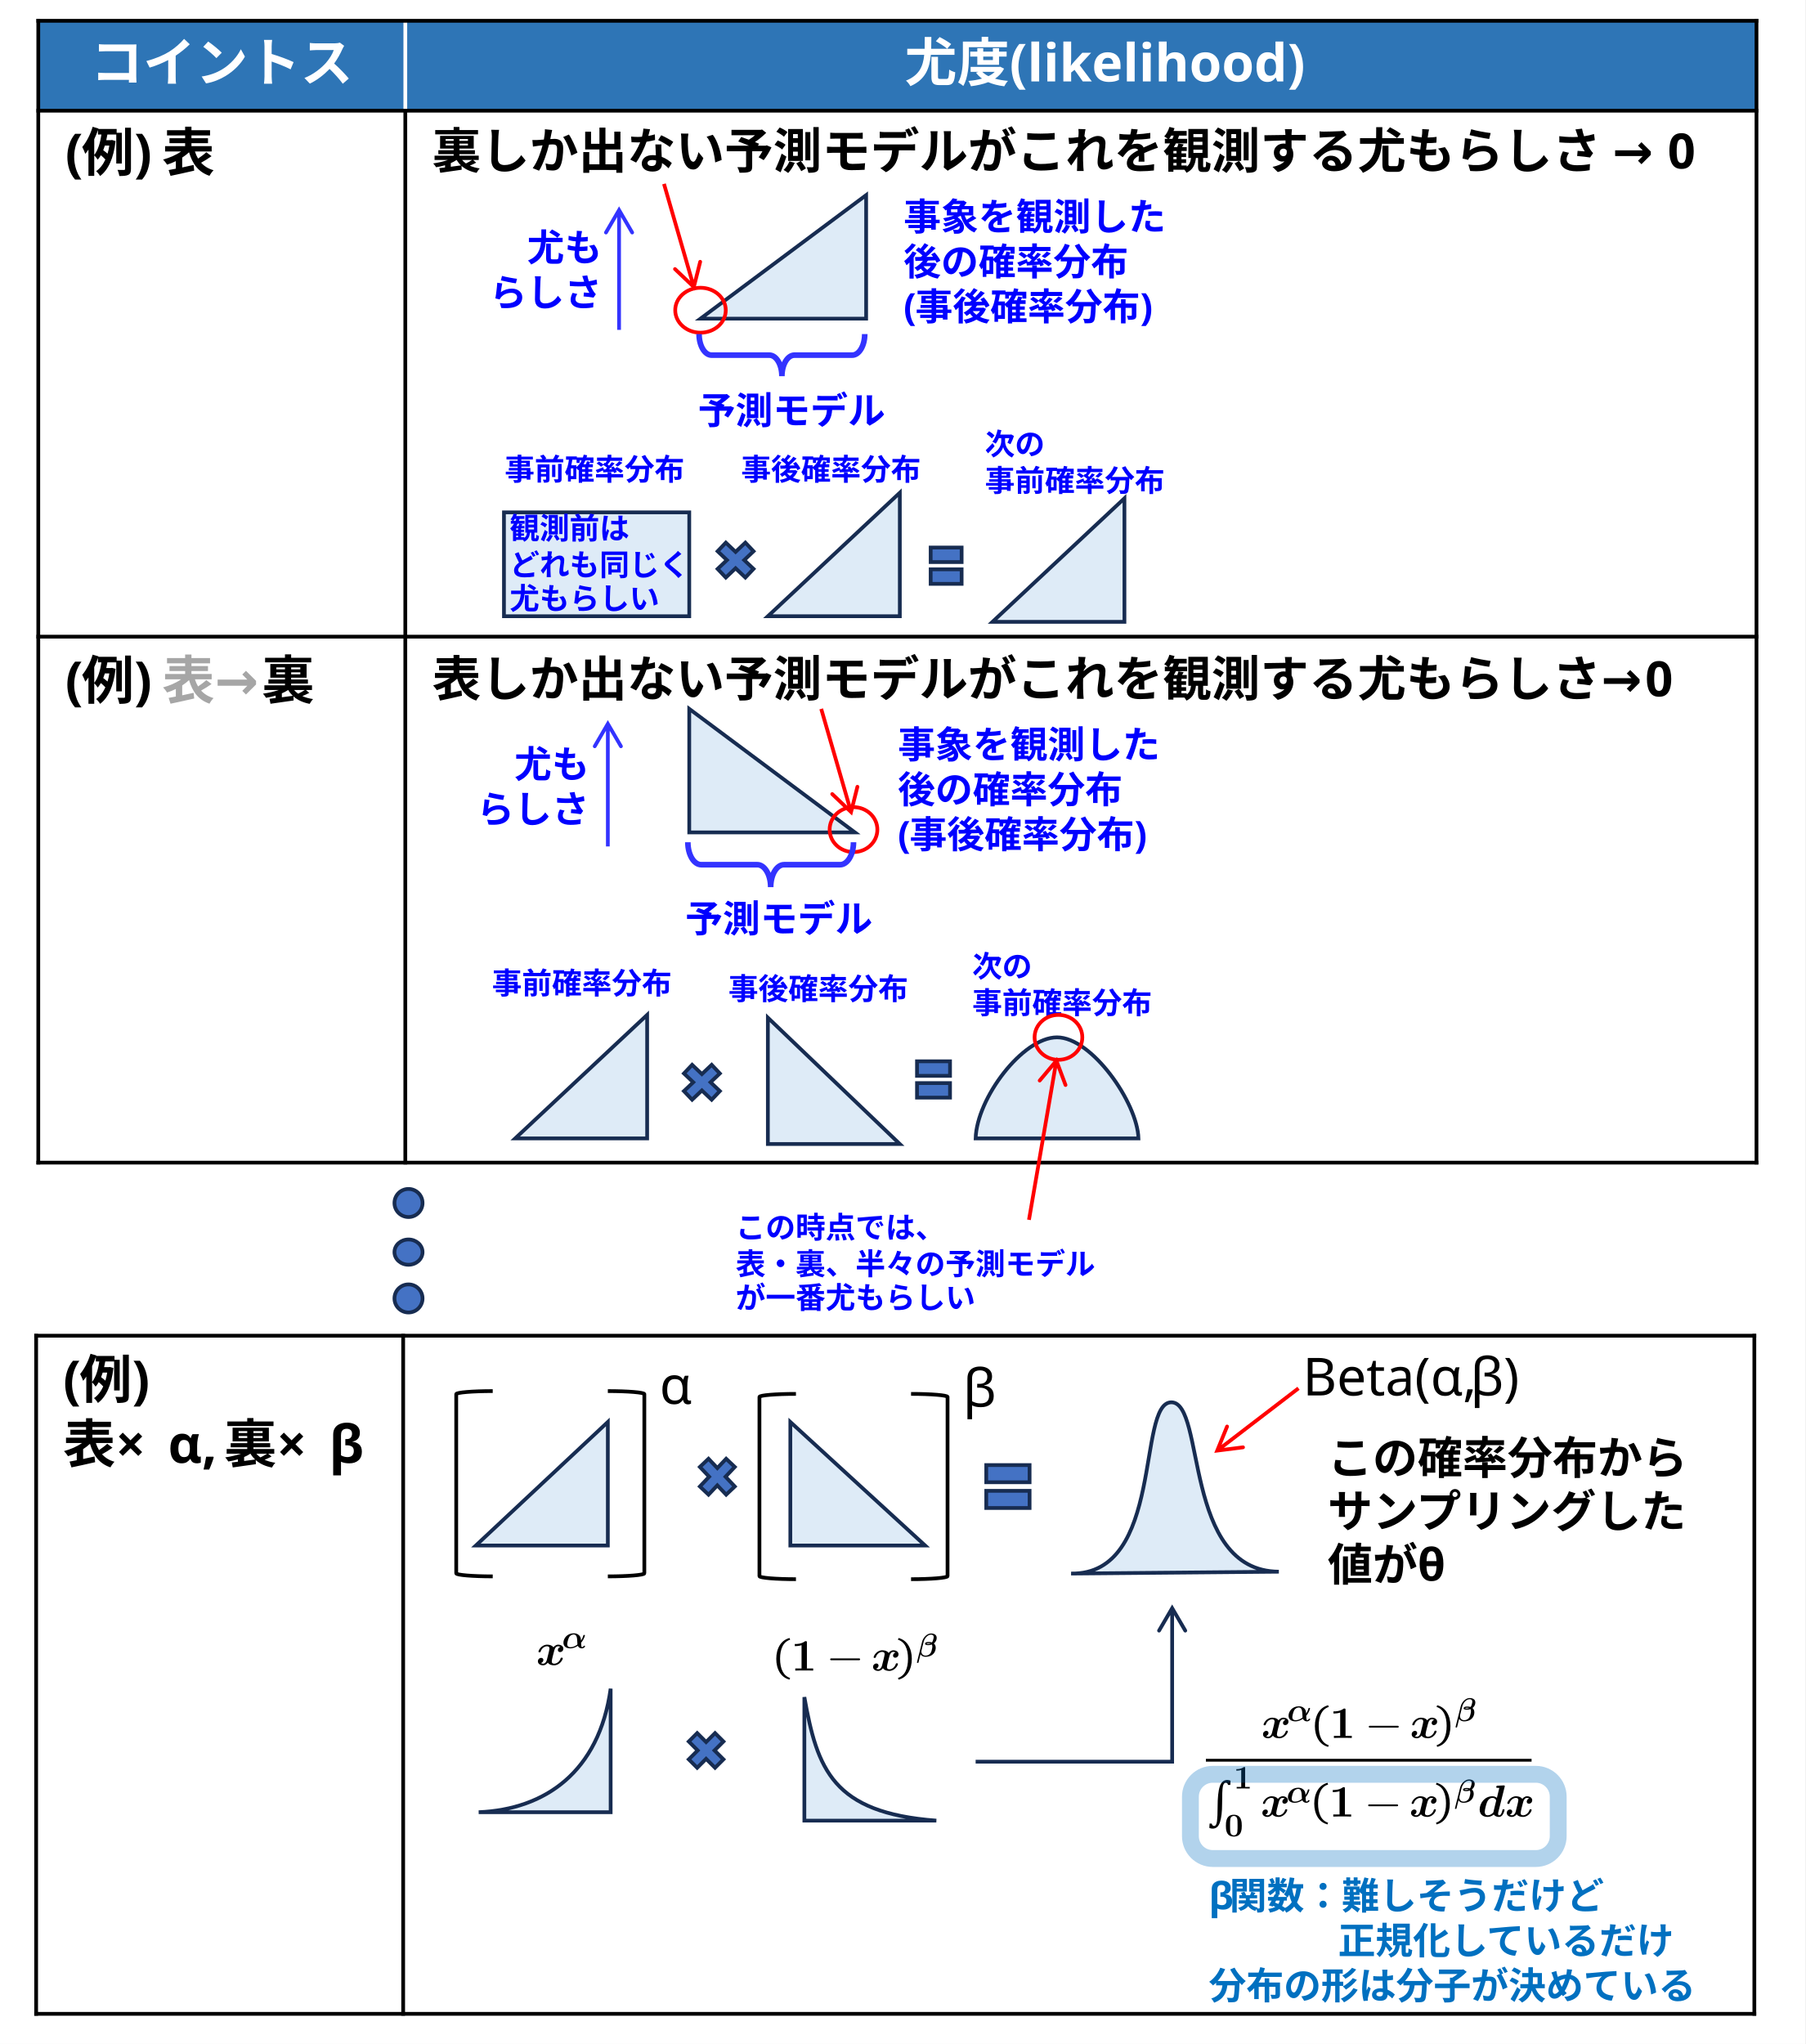
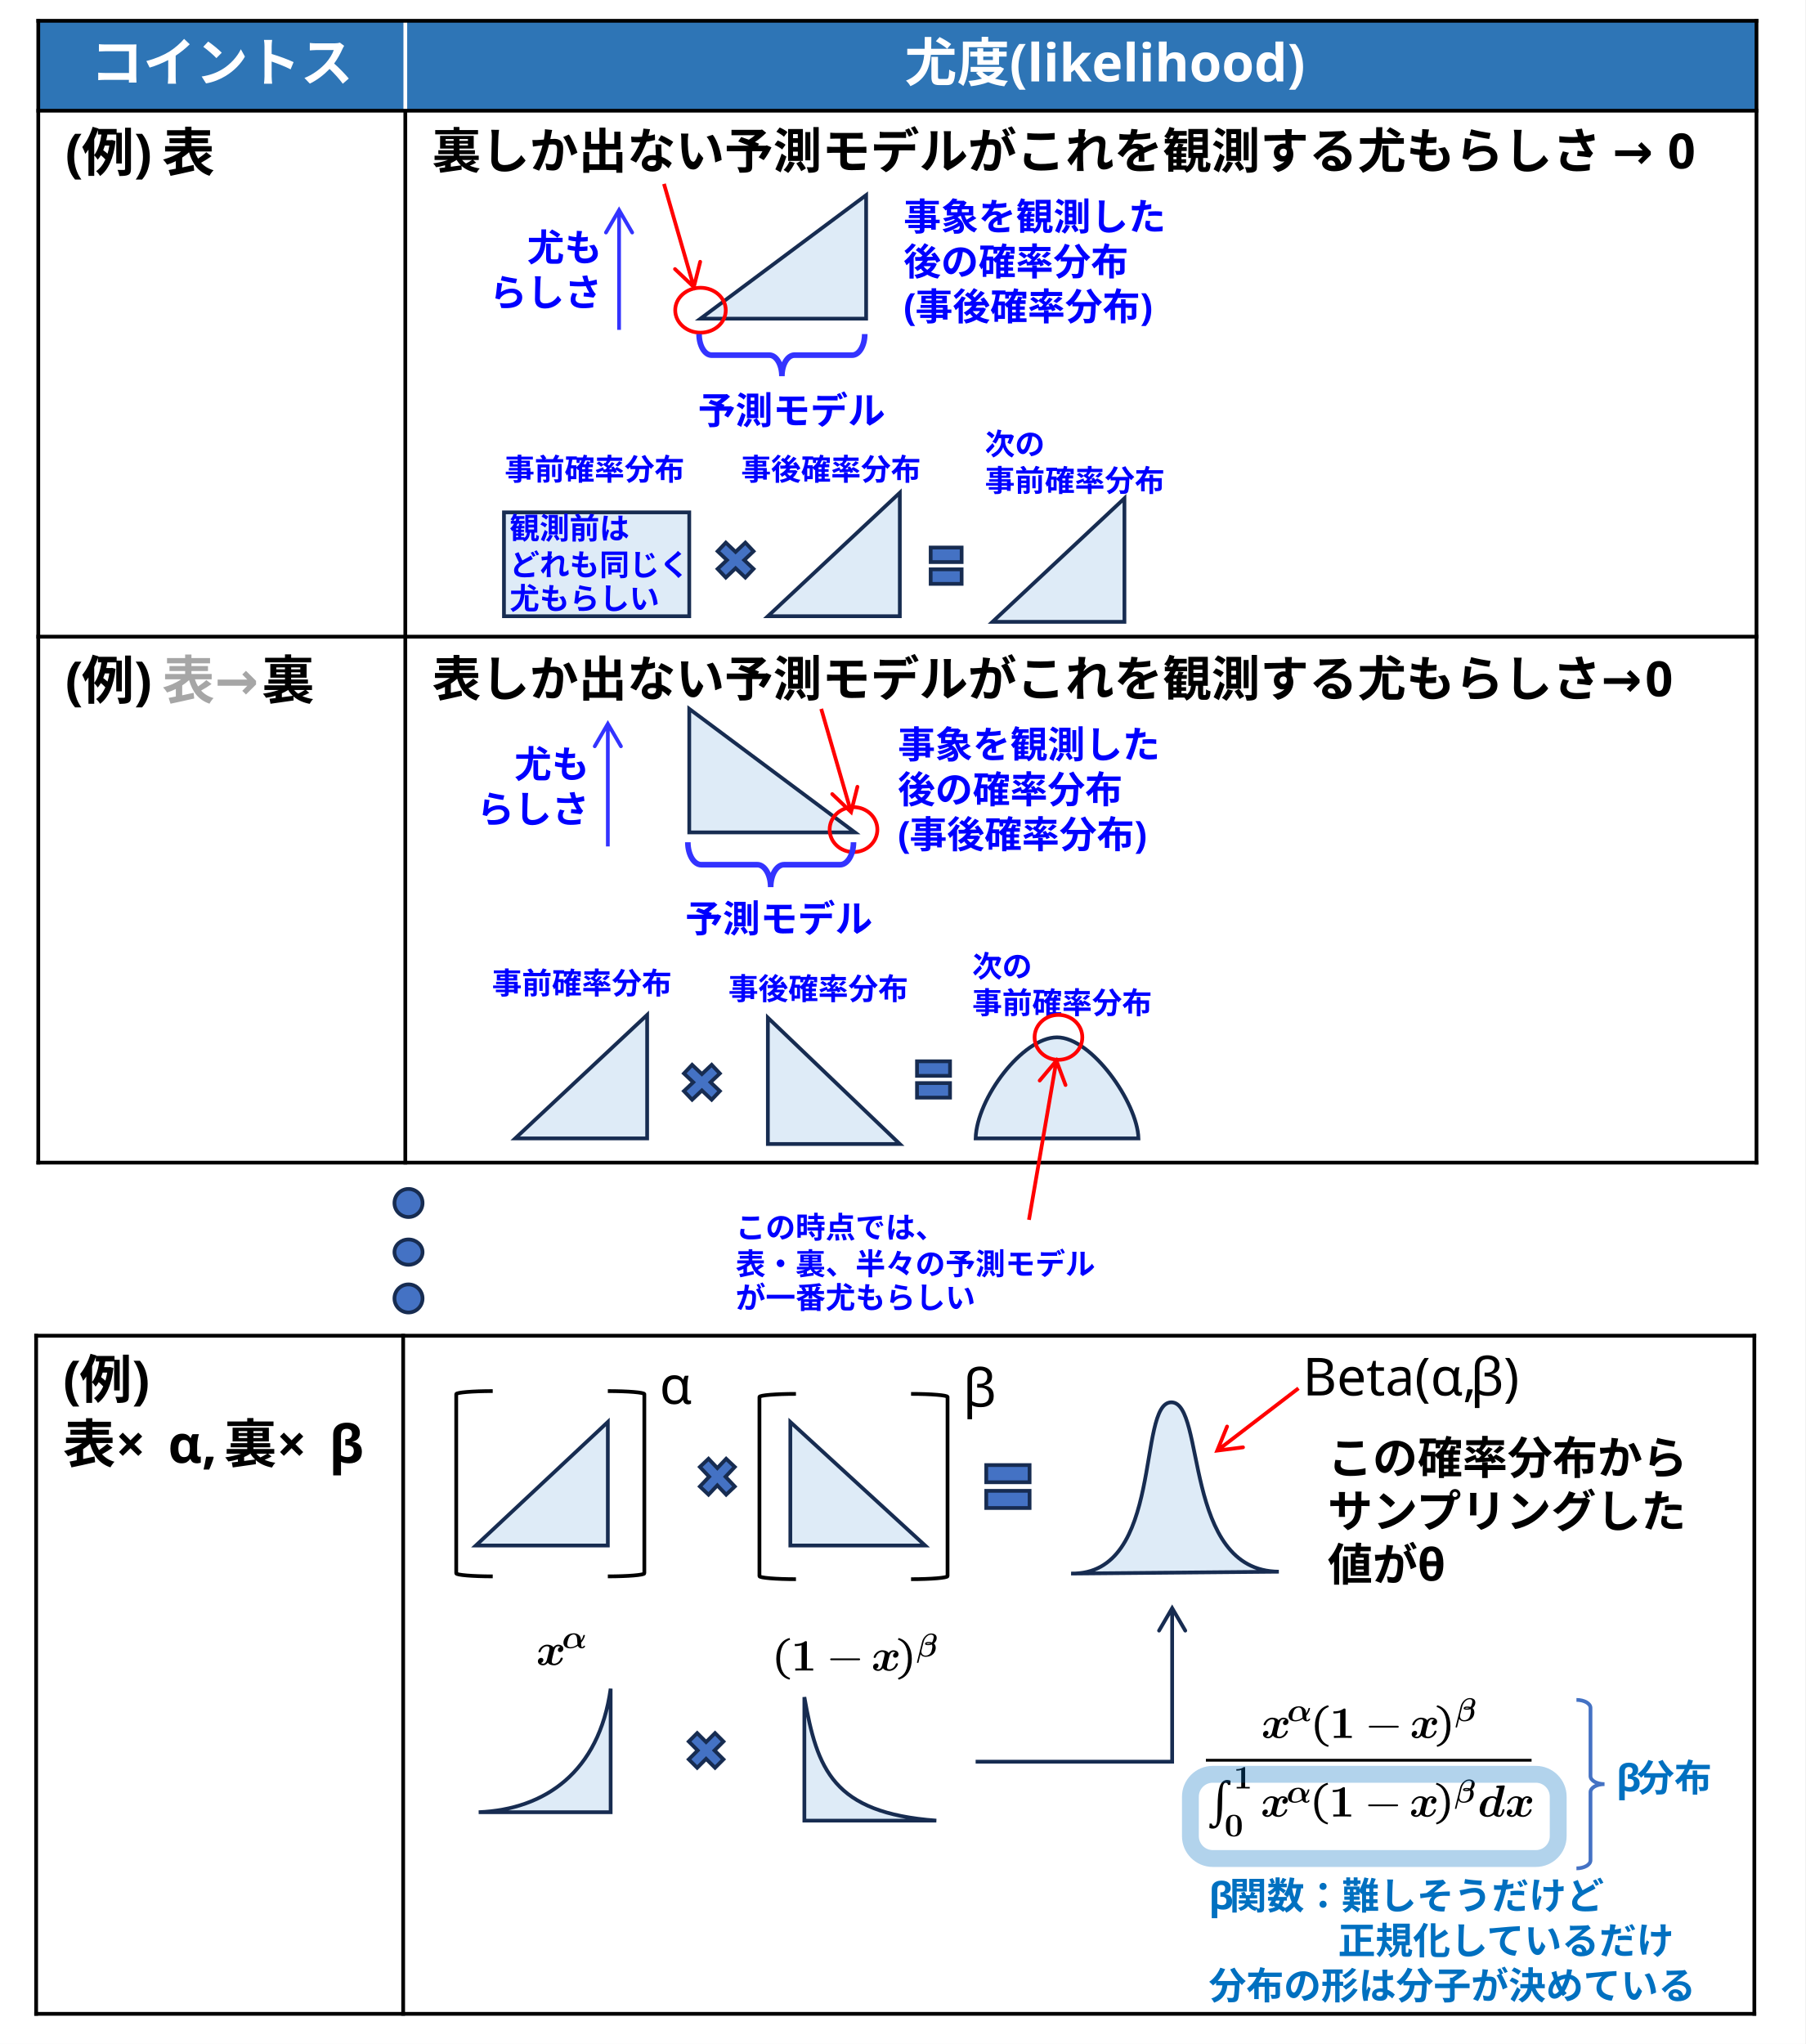
<svg xmlns="http://www.w3.org/2000/svg" width="643" height="728" overflow="hidden">
  <defs>
    <clipPath id="clip0">
      <rect x="0" y="0" width="643" height="728" />
    </clipPath>
  </defs>
  <g clip-path="url(#clip0)">
    <rect x="0" y="0" width="643" height="727.934" fill="#FFFFFF" />
    <path d="M13.636 7.404 144.363 7.404 144.363 39.426 13.636 39.426Z" fill="#2E75B6" fill-rule="evenodd" />
    <path d="M144.363 7.404 625.626 7.404 625.626 39.426 144.363 39.426Z" fill="#2E75B6" fill-rule="evenodd" />
    <path d="M144.363 6.737 144.363 39.426" stroke="#FFFFFF" stroke-width="1.334" stroke-linejoin="round" stroke-miterlimit="10" fill="none" fill-rule="evenodd" />
    <path d="M144.363 39.426 144.363 414.751" stroke="#000000" stroke-width="1.334" stroke-linejoin="round" stroke-miterlimit="10" fill="none" fill-rule="evenodd" />
    <path d="M12.968 39.426 626.293 39.426" stroke="#000000" stroke-width="1.334" stroke-linejoin="round" stroke-miterlimit="10" fill="none" fill-rule="evenodd" />
    <path d="M12.968 226.755 626.293 226.755" stroke="#000000" stroke-width="1.334" stroke-linejoin="round" stroke-miterlimit="10" fill="none" fill-rule="evenodd" />
    <path d="M13.636 6.737 13.636 414.751" stroke="#000000" stroke-width="1.334" stroke-linejoin="round" stroke-miterlimit="10" fill="none" fill-rule="evenodd" />
    <path d="M625.626 6.737 625.626 414.751" stroke="#000000" stroke-width="1.334" stroke-linejoin="round" stroke-miterlimit="10" fill="none" fill-rule="evenodd" />
    <path d="M12.968 7.404 626.293 7.404" stroke="#000000" stroke-width="1.334" stroke-linejoin="round" stroke-miterlimit="10" fill="none" fill-rule="evenodd" />
    <path d="M12.968 414.084 626.293 414.084" stroke="#000000" stroke-width="1.334" stroke-linejoin="round" stroke-miterlimit="10" fill="none" fill-rule="evenodd" />
    <text fill="#FFFFFF" font-family="Yu Gothic,Yu Gothic_MSFontService,sans-serif" font-weight="700" font-size="18.68" transform="matrix(1 0 0 0.999909 322.202 29)">尤度</text>
    <text fill="#FFFFFF" font-family="Calibri,Calibri_MSFontService,sans-serif" font-weight="700" font-size="18.68" transform="matrix(1 0 0 0.999909 359.564 29)">(likelihood)</text>
    <text fill="#FFFFFF" font-family="Yu Gothic,Yu Gothic_MSFontService,sans-serif" font-weight="700" font-size="18.68" transform="matrix(1 0 0 0.999909 32.2961 29)">コイントス</text>
    <g>
      <text font-family="Yu Gothic,Yu Gothic_MSFontService,sans-serif" font-weight="700" font-size="17.345" transform="matrix(1 0 0 0.999909 153.97 60)">裏しか出ない予測モデルがこれを観測する尤もらしさ</text>
    </g>
    <text font-family="Calibri,Calibri_MSFontService,sans-serif" font-weight="700" font-size="17.345" transform="matrix(1 0 0 0.999909 574.297 60)">→</text>
    <text font-family="Calibri,Calibri_MSFontService,sans-serif" font-weight="700" font-size="17.345" transform="matrix(1 0 0 0.999909 593.979 60)">0</text>
    <g>
      <text font-family="Calibri,Calibri_MSFontService,sans-serif" font-weight="700" font-size="18.68" transform="matrix(1 0 0 0.999909 23.2431 61)">(</text>
    </g>
    <text font-family="Yu Gothic,Yu Gothic_MSFontService,sans-serif" font-weight="700" font-size="18.68" transform="matrix(1 0 0 0.999909 29.0809 61)">例</text>
    <text font-family="Calibri,Calibri_MSFontService,sans-serif" font-weight="700" font-size="18.68" transform="matrix(1 0 0 0.999909 47.7621 61)">)</text>
    <text font-family="Yu Gothic,Yu Gothic_MSFontService,sans-serif" font-weight="700" font-size="18.68" transform="matrix(1 0 0 0.999909 57.7699 61)">表</text>
    <g>
      <text font-family="Yu Gothic,Yu Gothic_MSFontService,sans-serif" font-weight="700" font-size="17.345" transform="matrix(1 0 0 0.999909 153.97 248)">表しか出ない予測モデルがこれを観測する尤もらしさ</text>
    </g>
    <text font-family="Calibri,Calibri_MSFontService,sans-serif" font-weight="700" font-size="17.345" transform="matrix(1 0 0 0.999909 570.294 248)">→</text>
    <text font-family="Calibri,Calibri_MSFontService,sans-serif" font-weight="700" font-size="17.345" transform="matrix(1 0 0 0.999909 585.973 248)">0</text>
    <g>
      <text font-family="Calibri,Calibri_MSFontService,sans-serif" font-weight="700" font-size="18.68" transform="matrix(1 0 0 0.999909 23.2431 249)">(</text>
    </g>
    <text font-family="Yu Gothic,Yu Gothic_MSFontService,sans-serif" font-weight="700" font-size="18.68" transform="matrix(1 0 0 0.999909 29.0809 249)">例</text>
    <text font-family="Calibri,Calibri_MSFontService,sans-serif" font-weight="700" font-size="18.68" transform="matrix(1 0 0 0.999909 47.7621 249)">)</text>
    <text fill="#A6A6A6" font-family="Yu Gothic,Yu Gothic_MSFontService,sans-serif" font-weight="700" font-size="18.68" transform="matrix(1 0 0 0.999909 57.7699 249)">表</text>
    <text fill="#A6A6A6" font-family="Calibri,Calibri_MSFontService,sans-serif" font-weight="700" font-size="18.68" transform="matrix(1 0 0 0.999909 76.4511 249)">→</text>
    <text font-family="Yu Gothic,Yu Gothic_MSFontService,sans-serif" font-weight="700" font-size="18.68" transform="matrix(1 0 0 0.999909 93.2975 249)">裏</text>
    <path d="M0 43.996 0 0 58.995 43.996Z" stroke="#172C51" stroke-width="1.334" stroke-miterlimit="8" fill="#DEEBF7" fill-rule="evenodd" transform="matrix(-1.00009 0 0 1 308.5 69.4937)" />
    <path d="M240.5 110.49C240.5 106.072 244.529 102.491 249.5 102.491 254.471 102.491 258.5 106.072 258.5 110.49 258.5 114.908 254.471 118.489 249.5 118.489 244.529 118.489 240.5 114.908 240.5 110.49Z" stroke="#FF0000" stroke-width="1.334" stroke-miterlimit="8" fill="none" fill-rule="evenodd" />
    <path d="M308 118.989C308 123.131 306.001 126.489 303.536 126.489L282.964 126.489C280.499 126.489 278.5 129.846 278.5 133.988 278.5 129.846 276.501 126.489 274.036 126.489L253.464 126.489C250.999 126.489 249 123.131 249 118.989" stroke="#3333FF" stroke-width="2.001" stroke-miterlimit="8" fill="none" fill-rule="evenodd" />
    <text fill="#0000FF" font-family="Yu Gothic,Yu Gothic_MSFontService,sans-serif" font-weight="700" font-size="13.342" transform="matrix(1 0 0 0.999909 248.595 151)">予測モデル</text>
    <text fill="#0000FF" font-family="Yu Gothic,Yu Gothic_MSFontService,sans-serif" font-weight="700" font-size="13.342" transform="matrix(1 0 0 0.999909 187.702 93)">尤も</text>
    <text fill="#0000FF" font-family="Yu Gothic,Yu Gothic_MSFontService,sans-serif" font-weight="700" font-size="13.342" transform="matrix(1 0 0 0.999909 174.358 109)">らしさ</text>
    <path d="M219.833 117.489 219.833 74.814 221.167 74.814 221.167 117.489ZM215.253 82.484 220.5 73.49 225.747 82.484C225.932 82.802 225.825 83.21 225.506 83.396 225.188 83.582 224.78 83.474 224.594 83.156L219.924 75.15 221.076 75.15 216.406 83.156C216.22 83.474 215.812 83.582 215.493 83.396 215.175 83.21 215.068 82.802 215.253 82.484Z" fill="#3333FF" />
    <path d="M246.492 102.407 235.859 65.68 237.141 65.308 247.773 102.036ZM250.04 93.396 247.501 103.494 239.96 96.314C239.693 96.059 239.683 95.637 239.937 95.37 240.191 95.104 240.614 95.093 240.88 95.347L247.593 101.739 246.486 102.059 248.746 93.071C248.835 92.713 249.198 92.497 249.555 92.587 249.913 92.676 250.129 93.039 250.04 93.396Z" fill="#FF0000" />
    <rect x="179.5" y="182.483" width="66" height="36.997" stroke="#172C51" stroke-width="1.334" stroke-miterlimit="8" fill="#DEEBF7" />
-     <path d="M255.607 196.342 258.519 193.269 262 196.566 265.481 193.269 268.393 196.342 265.078 199.482 268.393 202.622 265.481 205.695 262 202.398 258.519 205.695 255.607 202.622 258.922 199.482Z" stroke="#172C51" stroke-width="1.334" stroke-miterlimit="8" fill="#4472C4" fill-rule="evenodd" />
+     <path d="M255.608 196.342 258.519 193.269 262 196.566 265.481 193.269 268.393 196.342 265.078 199.482 268.393 202.622 265.481 205.695 262 202.397 258.519 205.695 255.608 202.622 258.922 199.482Z" stroke="#172C51" stroke-width="1.334" stroke-miterlimit="8" fill="#4472C4" fill-rule="evenodd" />
    <path d="M0 43.996 0 0 46.996 43.996Z" stroke="#172C51" stroke-width="1.334" stroke-miterlimit="8" fill="#DEEBF7" fill-rule="evenodd" transform="matrix(-1.00009 0 0 1 320.5 175.484)" />
    <path d="M0 43.996 0 0 46.996 43.996Z" stroke="#172C51" stroke-width="1.334" stroke-miterlimit="8" fill="#DEEBF7" fill-rule="evenodd" transform="matrix(-1.00009 0 0 1 400.5 177.484)" />
    <path d="M331.488 195.014 342.512 195.014 342.512 200.188 331.488 200.188ZM331.488 202.775 342.512 202.775 342.512 207.949 331.488 207.949Z" stroke="#172C51" stroke-width="1.334" stroke-miterlimit="8" fill="#4472C4" fill-rule="evenodd" />
    <text fill="#0000FF" font-family="Yu Gothic,Yu Gothic_MSFontService,sans-serif" font-weight="700" font-size="10.674" transform="matrix(1 0 0 0.999909 179.748 171)">事前確率分布</text>
    <text fill="#0000FF" font-family="Yu Gothic,Yu Gothic_MSFontService,sans-serif" font-weight="700" font-size="10.674" transform="matrix(1 0 0 0.999909 263.946 171)">事後確率分布</text>
    <text fill="#0000FF" font-family="Yu Gothic,Yu Gothic_MSFontService,sans-serif" font-weight="700" font-size="10.674" transform="matrix(1 0 0 0.999909 350.805 162)">次の</text>
    <text fill="#0000FF" font-family="Yu Gothic,Yu Gothic_MSFontService,sans-serif" font-weight="700" font-size="10.674" transform="matrix(1 0 0 0.999909 350.805 175)">事前確率分布</text>
    <path d="M245.5 296.473 245.5 252.477 304.5 296.473Z" stroke="#172C51" stroke-width="1.334" stroke-miterlimit="8" fill="#DEEBF7" fill-rule="evenodd" />
    <path d="M295.5 295.473C295.5 291.055 299.306 287.474 304 287.474 308.694 287.474 312.5 291.055 312.5 295.473 312.5 299.891 308.694 303.472 304 303.472 299.306 303.472 295.5 299.891 295.5 295.473Z" stroke="#FF0000" stroke-width="1.334" stroke-miterlimit="8" fill="none" fill-rule="evenodd" />
    <path d="M304 299.973C304 304.391 301.868 307.972 299.238 307.972L279.262 307.972C276.632 307.972 274.5 311.553 274.5 315.971 274.5 311.553 272.368 307.972 269.738 307.972L249.762 307.972C247.132 307.972 245 304.391 245 299.973" stroke="#3333FF" stroke-width="2.001" stroke-miterlimit="8" fill="none" fill-rule="evenodd" />
    <text fill="#0000FF" font-family="Yu Gothic,Yu Gothic_MSFontService,sans-serif" font-weight="700" font-size="13.342" transform="matrix(1 0 0 0.999909 244.073 332)">予測モデル</text>
    <text fill="#0000FF" font-family="Yu Gothic,Yu Gothic_MSFontService,sans-serif" font-weight="700" font-size="13.342" transform="matrix(1 0 0 0.999909 183.18 277)">尤も</text>
    <text fill="#0000FF" font-family="Yu Gothic,Yu Gothic_MSFontService,sans-serif" font-weight="700" font-size="13.342" transform="matrix(1 0 0 0.999909 169.836 293)">らしさ</text>
    <path d="M215.833 301.473 215.833 257.798 217.167 257.798 217.167 301.473ZM211.253 265.467 216.5 256.474 221.747 265.467C221.932 265.785 221.825 266.194 221.506 266.379 221.188 266.565 220.78 266.458 220.594 266.139L215.924 258.134 217.076 258.134 212.406 266.139C212.22 266.458 211.812 266.565 211.494 266.379 211.175 266.194 211.068 265.785 211.253 265.467Z" fill="#3333FF" />
    <path d="M302.492 289.39 291.859 252.663 293.141 252.292 303.774 289.019ZM306.04 280.379 303.501 290.477 295.96 283.297C295.693 283.043 295.683 282.62 295.937 282.353 296.191 282.087 296.614 282.076 296.88 282.33L303.593 288.722 302.486 289.042 304.746 280.054C304.835 279.697 305.198 279.48 305.555 279.57 305.913 279.659 306.13 280.022 306.04 280.379Z" fill="#FF0000" />
-     <path d="M243.607 382.325 246.519 379.252 250 382.549 253.481 379.252 256.392 382.325 253.078 385.465 256.392 388.605 253.481 391.678 250 388.381 246.519 391.678 243.607 388.605 246.922 385.465Z" stroke="#172C51" stroke-width="1.334" stroke-miterlimit="8" fill="#4472C4" fill-rule="evenodd" />
+     <path d="M243.608 382.325 246.519 379.252 250 382.549 253.481 379.252 256.392 382.325 253.078 385.465 256.392 388.605 253.481 391.678 250 388.38 246.519 391.678 243.608 388.605 246.922 385.465Z" stroke="#172C51" stroke-width="1.334" stroke-miterlimit="8" fill="#4472C4" fill-rule="evenodd" />
    <path d="M0 43.996 0 0 46.996 43.996Z" stroke="#172C51" stroke-width="1.334" stroke-miterlimit="8" fill="#DEEBF7" fill-rule="evenodd" transform="matrix(-1.00009 0 0 1 230.5 361.467)" />
    <path d="M273.5 407.463 273.5 362.467 320.5 407.463Z" stroke="#172C51" stroke-width="1.334" stroke-miterlimit="8" fill="#DEEBF7" fill-rule="evenodd" />
    <path d="M326.621 377.998 338.379 377.998 338.379 383.172 326.621 383.172ZM326.621 385.759 338.379 385.759 338.379 390.932 326.621 390.932Z" stroke="#172C51" stroke-width="1.334" stroke-miterlimit="8" fill="#4472C4" fill-rule="evenodd" />
    <text fill="#0000FF" font-family="Yu Gothic,Yu Gothic_MSFontService,sans-serif" font-weight="700" font-size="10.674" transform="matrix(1 0 0 0.999909 175.227 354)">事前確率分布</text>
    <text fill="#0000FF" font-family="Yu Gothic,Yu Gothic_MSFontService,sans-serif" font-weight="700" font-size="10.674" transform="matrix(1 0 0 0.999909 259.425 356)">事後確率分布</text>
    <text fill="#0000FF" font-family="Yu Gothic,Yu Gothic_MSFontService,sans-serif" font-weight="700" font-size="10.674" transform="matrix(1 0 0 0.999909 346.284 348)">次の</text>
    <text fill="#0000FF" font-family="Yu Gothic,Yu Gothic_MSFontService,sans-serif" font-weight="700" font-size="10.674" transform="matrix(1 0 0 0.999909 346.284 361)">事前確率分布</text>
    <path d="M347.5 405.463C347.889 391.187 364.222 369.466 376.5 369.466 388.778 369.466 405.111 392.626 405.5 405.463L347.5 405.463Z" stroke="#172C51" stroke-width="1.334" stroke-miterlimit="8" fill="#DEEBF7" fill-rule="evenodd" />
    <path d="M140.5 428.461C140.5 425.7 142.739 423.462 145.5 423.462 148.261 423.462 150.5 425.7 150.5 428.461 150.5 431.222 148.261 433.461 145.5 433.461 142.739 433.461 140.5 431.222 140.5 428.461Z" stroke="#172C51" stroke-width="1.334" stroke-miterlimit="8" fill="#4472C4" fill-rule="evenodd" />
    <path d="M140.5 445.959C140.5 443.474 142.739 441.46 145.5 441.46 148.261 441.46 150.5 443.474 150.5 445.959 150.5 448.445 148.261 450.459 145.5 450.459 142.739 450.459 140.5 448.445 140.5 445.959Z" stroke="#172C51" stroke-width="1.334" stroke-miterlimit="8" fill="#4472C4" fill-rule="evenodd" />
    <path d="M140.5 462.458C140.5 459.697 142.739 457.458 145.5 457.458 148.261 457.458 150.5 459.697 150.5 462.458 150.5 465.219 148.261 467.458 145.5 467.458 142.739 467.458 140.5 465.219 140.5 462.458Z" stroke="#172C51" stroke-width="1.334" stroke-miterlimit="8" fill="#4472C4" fill-rule="evenodd" />
    <text fill="#0000FF" font-family="Yu Gothic,Yu Gothic_MSFontService,sans-serif" font-weight="700" font-size="13.342" transform="matrix(1 0 0 0.999909 321.838 82)">事象を観測した</text>
    <text fill="#0000FF" font-family="Yu Gothic,Yu Gothic_MSFontService,sans-serif" font-weight="700" font-size="13.342" transform="matrix(1 0 0 0.999909 321.838 98)">後の確率分布</text>
    <text fill="#0000FF" font-family="Calibri,Calibri_MSFontService,sans-serif" font-weight="700" font-size="13.342" transform="matrix(1 0 0 0.999909 321.838 114)">(</text>
    <text fill="#0000FF" font-family="Yu Gothic,Yu Gothic_MSFontService,sans-serif" font-weight="700" font-size="13.342" transform="matrix(1 0 0 0.999909 326.008 114)">事後確率分布</text>
    <text fill="#0000FF" font-family="Calibri,Calibri_MSFontService,sans-serif" font-weight="700" font-size="13.342" transform="matrix(1 0 0 0.999909 406.07 114)">)</text>
    <text fill="#0000FF" font-family="Yu Gothic,Yu Gothic_MSFontService,sans-serif" font-weight="700" font-size="13.342" transform="matrix(1 0 0 0.999909 319.785 270)">事象を観測した</text>
    <text fill="#0000FF" font-family="Yu Gothic,Yu Gothic_MSFontService,sans-serif" font-weight="700" font-size="13.342" transform="matrix(1 0 0 0.999909 319.785 286)">後の確率分布</text>
    <text fill="#0000FF" font-family="Calibri,Calibri_MSFontService,sans-serif" font-weight="700" font-size="13.342" transform="matrix(1 0 0 0.999909 319.785 302)">(</text>
    <text fill="#0000FF" font-family="Yu Gothic,Yu Gothic_MSFontService,sans-serif" font-weight="700" font-size="13.342" transform="matrix(1 0 0 0.999909 323.955 302)">事後確率分布</text>
    <text fill="#0000FF" font-family="Calibri,Calibri_MSFontService,sans-serif" font-weight="700" font-size="13.342" transform="matrix(1 0 0 0.999909 404.017 302)">)</text>
    <text fill="#0000FF" font-family="Yu Gothic,Yu Gothic_MSFontService,sans-serif" font-weight="700" font-size="10.674" transform="matrix(1 0 0 0.999909 262.009 441)">この時点では、</text>
    <text fill="#0000FF" font-family="Yu Gothic,Yu Gothic_MSFontService,sans-serif" font-weight="700" font-size="10.674" transform="matrix(1 0 0 0.999909 262.009 454)">表・裏、半々の予測モデル</text>
    <text fill="#0000FF" font-family="Yu Gothic,Yu Gothic_MSFontService,sans-serif" font-weight="700" font-size="10.674" transform="matrix(1 0 0 0.999909 262.009 466)">が一番尤もらしい</text>
    <path d="M368.5 369.466C368.5 365.049 372.306 361.467 377 361.467 381.694 361.467 385.5 365.049 385.5 369.466 385.5 373.884 381.694 377.466 377 377.466 372.306 377.466 368.5 373.884 368.5 369.466Z" stroke="#FF0000" stroke-width="1.334" stroke-miterlimit="8" fill="none" fill-rule="evenodd" />
    <path d="M9.117 56.807-0.657 0.113 0.657-0.113 10.432 56.58ZM13.641 48.244 10 57.998 3.302 50.026C3.065 49.744 3.101 49.324 3.383 49.087 3.665 48.85 4.086 48.886 4.323 49.168L10.285 56.264 9.15 56.46 12.392 47.777C12.52 47.432 12.905 47.257 13.25 47.386 13.595 47.514 13.77 47.899 13.641 48.244Z" fill="#FF0000" transform="matrix(1.00009 0 0 -1 366.5 434.46)" />
    <text fill="#0000FF" font-family="Yu Gothic,Yu Gothic_MSFontService,sans-serif" font-weight="700" font-size="10.674" transform="matrix(1 0 0 0.999909 181.501 192)">観測前は</text>
    <text fill="#0000FF" font-family="Yu Gothic,Yu Gothic_MSFontService,sans-serif" font-weight="700" font-size="10.674" transform="matrix(1 0 0 0.999909 181.501 205)">どれも同じく</text>
    <text fill="#0000FF" font-family="Yu Gothic,Yu Gothic_MSFontService,sans-serif" font-weight="700" font-size="10.674" transform="matrix(1 0 0 0.999909 181.501 217)">尤もらしい</text>
    <path d="M143.6 475.069 143.6 717.927" stroke="#000000" stroke-width="1.334" stroke-linejoin="round" stroke-miterlimit="10" fill="none" fill-rule="evenodd" />
    <path d="M12.873 475.069 12.873 717.927" stroke="#000000" stroke-width="1.334" stroke-linejoin="round" stroke-miterlimit="10" fill="none" fill-rule="evenodd" />
    <path d="M624.863 475.069 624.863 717.927" stroke="#000000" stroke-width="1.334" stroke-linejoin="round" stroke-miterlimit="10" fill="none" fill-rule="evenodd" />
    <path d="M12.206 475.736 625.531 475.736" stroke="#000000" stroke-width="1.334" stroke-linejoin="round" stroke-miterlimit="10" fill="none" fill-rule="evenodd" />
    <path d="M12.206 717.259 625.531 717.259" stroke="#000000" stroke-width="1.334" stroke-linejoin="round" stroke-miterlimit="10" fill="none" fill-rule="evenodd" />
    <g>
      <text font-family="Calibri,Calibri_MSFontService,sans-serif" font-weight="700" font-size="18.68" transform="matrix(1 0 0 0.999909 22.4807 498)">(</text>
    </g>
    <text font-family="Yu Gothic,Yu Gothic_MSFontService,sans-serif" font-weight="700" font-size="18.68" transform="matrix(1 0 0 0.999909 28.3186 498)">例</text>
    <text font-family="Calibri,Calibri_MSFontService,sans-serif" font-weight="700" font-size="18.68" transform="matrix(1 0 0 0.999909 46.9997 498)">)</text>
    <g>
      <text font-family="Yu Gothic,Yu Gothic_MSFontService,sans-serif" font-weight="700" font-size="18.68" transform="matrix(1 0 0 0.999909 22.4807 521)">表</text>
    </g>
    <text font-family="Yu Gothic,Yu Gothic_MSFontService,sans-serif" font-weight="700" font-size="18.68" transform="matrix(1 0 0 0.999909 41.1619 521)">×</text>
    <text font-family="Calibri,Calibri_MSFontService,sans-serif" font-weight="700" font-size="18.68" transform="matrix(1 0 0 0.999909 59.8431 521)">α,</text>
    <text font-family="Yu Gothic,Yu Gothic_MSFontService,sans-serif" font-weight="700" font-size="18.68" transform="matrix(1 0 0 0.999909 79.8586 521)">裏</text>
    <text font-family="Yu Gothic,Yu Gothic_MSFontService,sans-serif" font-weight="700" font-size="18.68" transform="matrix(1 0 0 0.999909 98.5398 521)">×</text>
    <text font-family="Calibri,Calibri_MSFontService,sans-serif" font-weight="700" font-size="18.68" transform="matrix(1 0 0 0.999909 117.221 521)">β</text>
    <path d="M0 43.996 0 0 46.996 43.996Z" stroke="#172C51" stroke-width="1.334" stroke-miterlimit="8" fill="#DEEBF7" fill-rule="evenodd" transform="matrix(-1.00009 0 0 1 216.5 506.454)" />
    <path d="M175.5 561.449C168.32 561.449 162.5 560.964 162.5 560.366L162.5 496.538C162.5 495.94 168.32 495.455 175.5 495.455" stroke="#000000" stroke-width="1.334" stroke-miterlimit="8" fill="none" fill-rule="evenodd" />
    <path d="M12.999 65.994C5.82 65.994 8.40194e-15 65.509-4.20097e-15 64.911L0 1.083C-1.26029e-14 0.485 5.82 -7.87681e-16 12.999-1.57536e-15" stroke="#000000" stroke-width="1.334" stroke-miterlimit="8" fill="none" fill-rule="evenodd" transform="matrix(-1.00009 0 0 1 229.5 495.455)" />
    <text font-family="Calibri,Calibri_MSFontService,sans-serif" font-weight="400" font-size="18.68" transform="matrix(1 0 0 0.999909 234.908 500)">α</text>
    <path d="M249.286 522.472 252.36 519.56 255.5 522.875 258.64 519.56 261.714 522.472 258.416 525.952 261.714 529.433 258.64 532.344 255.5 529.03 252.36 532.344 249.286 529.433 252.584 525.952Z" stroke="#172C51" stroke-width="1.334" stroke-miterlimit="8" fill="#4472C4" fill-rule="evenodd" />
    <path d="M283.5 562.449C276.32 562.449 270.5 561.964 270.5 561.366L270.5 497.538C270.5 496.94 276.32 496.455 283.5 496.455" stroke="#000000" stroke-width="1.334" stroke-miterlimit="8" fill="none" fill-rule="evenodd" />
    <path d="M12.999 65.994C5.82 65.994 8.40194e-15 65.509-4.20097e-15 64.911L0 1.083C-1.26029e-14 0.485 5.82 -7.87679e-16 12.999-1.57536e-15" stroke="#000000" stroke-width="1.334" stroke-miterlimit="8" fill="none" fill-rule="evenodd" transform="matrix(-1.00009 0 0 1 337.5 496.455)" />
    <text font-family="Calibri,Calibri_MSFontService,sans-serif" font-weight="400" font-size="18.68" transform="matrix(1 0 0 0.999909 342.992 501)">β</text>
    <path d="M281.5 550.45 281.5 506.454 329.5 550.45Z" stroke="#172C51" stroke-width="1.334" stroke-miterlimit="8" fill="#DEEBF7" fill-rule="evenodd" />
    <path d="M351.284 521.809 366.716 521.809 366.716 527.923 351.284 527.923ZM351.284 530.981 366.716 530.981 366.716 537.095 351.284 537.095Z" stroke="#172C51" stroke-width="1.334" stroke-miterlimit="8" fill="#4472C4" fill-rule="evenodd" />
    <path d="M381.5 560.445C414.756 560.998 404.845 499.565 417.179 499.455 429.512 499.344 421.143 559.561 455.5 559.782L381.5 560.445Z" stroke="#172C51" stroke-width="1.334" stroke-miterlimit="8" fill="#DEEBF7" fill-rule="evenodd" />
    <path d="M28.543 22.724-0.406 0.529 0.406-0.529 29.355 21.665ZM26.055 13.365 30 23 19.671 21.691C19.305 21.645 19.046 21.311 19.093 20.946 19.139 20.58 19.473 20.321 19.838 20.368L29.033 21.532 28.332 22.447 24.82 13.87C24.68 13.529 24.843 13.14 25.184 13 25.525 12.86 25.915 13.024 26.055 13.365Z" fill="#FF0000" transform="matrix(-1.00009 0 0 1 462.5 494.455)" />
    <text font-family="Calibri,Calibri_MSFontService,sans-serif" font-weight="400" font-size="18.68" transform="matrix(1 0 0 0.999909 463.998 497)">Beta(α,</text>
    <text font-family="Calibri,Calibri_MSFontService,sans-serif" font-weight="400" font-size="18.68" transform="matrix(1 0 0 0.999909 523.718 497)">β)</text>
    <text font-family="Yu Gothic,Yu Gothic_MSFontService,sans-serif" font-weight="700" font-size="16.011" transform="matrix(1 0 0 0.999909 472.908 525)">この確率分布から</text>
    <text font-family="Yu Gothic,Yu Gothic_MSFontService,sans-serif" font-weight="700" font-size="16.011" transform="matrix(1 0 0 0.999909 472.908 544)">サンプリングした</text>
    <text font-family="Yu Gothic,Yu Gothic_MSFontService,sans-serif" font-weight="700" font-size="16.011" transform="matrix(1 0 0 0.999909 472.908 563)">値が</text>
    <text font-family="Calibri,Calibri_MSFontService,sans-serif" font-weight="700" font-size="16.011" transform="matrix(1 0 0 0.999909 504.933 563)">θ</text>
    <text font-family="Cambria Math,Cambria Math_MSFontService,sans-serif" font-weight="400" font-size="16.011" transform="matrix(1 0 0 0.999909 190.979 593)">𝒙</text>
    <text font-family="Cambria Math,Cambria Math_MSFontService,sans-serif" font-weight="400" font-size="11.688" transform="matrix(1 0 0 0.999909 200.153 587)">𝜶</text>
    <path d="M0 43.996 0 0C4.13 29.67 23.344 43.011 46.996 43.996L0 43.996Z" stroke="#172C51" stroke-width="1.334" stroke-miterlimit="8" fill="#DEEBF7" fill-rule="evenodd" transform="matrix(-1.00009 0 0 1 217.5 601.445)" />
    <path d="M47.173 4.02C48.695 4.421 49.864 5.288 50.679 6.619 51.495 7.951 51.903 9.557 51.903 11.438 51.903 13.325 51.496 14.931 50.683 16.258 49.87 17.584 48.7 18.448 47.173 18.849L46.986 18.247C48.19 17.846 49.085 17.054 49.671 15.871 50.257 14.688 50.55 13.184 50.55 11.36 50.55 9.599 50.259 8.136 49.675 6.971 49.091 5.806 48.187 5.023 46.962 4.622ZM8.358 4.02 8.569 4.622C7.35 5.023 6.447 5.806 5.86 6.971 5.274 8.136 4.981 9.599 4.981 11.36 4.981 13.184 5.274 14.688 5.86 15.871 6.447 17.054 7.342 17.846 8.546 18.247L8.358 18.849C6.831 18.448 5.661 17.584 4.848 16.258 4.035 14.931 3.629 13.325 3.629 11.438 3.629 9.557 4.036 7.951 4.852 6.619 5.668 5.288 6.836 4.421 8.358 4.02Z" fill-rule="evenodd" transform="matrix(1.00009 0 0 1 272.864 579.379)" />
    <text font-family="Cambria Math,Cambria Math_MSFontService,sans-serif" font-weight="400" font-size="16.011" transform="matrix(1 0 0 0.999909 281.731 595)">𝟏</text>
    <text font-family="Cambria Math,Cambria Math_MSFontService,sans-serif" font-weight="400" font-size="16.011" transform="matrix(1 0 0 0.999909 294.794 595)">−</text>
    <text font-family="Cambria Math,Cambria Math_MSFontService,sans-serif" font-weight="400" font-size="16.011" transform="matrix(1 0 0 0.999909 310.36 595)">𝒙</text>
    <text font-family="Cambria Math,Cambria Math_MSFontService,sans-serif" font-weight="400" font-size="11.688" transform="matrix(1 0 0 0.999909 326.179 590)">𝜷</text>
    <path d="M286.5 648.441 286.5 604.445C291.074 630.143 296.535 645.691 333.5 648.441L286.5 648.441Z" stroke="#172C51" stroke-width="1.334" stroke-miterlimit="8" fill="#DEEBF7" fill-rule="evenodd" />
    <path d="M245.326 620.264 248.32 617.27 251.5 620.45 254.68 617.27 257.674 620.264 254.494 623.443 257.674 626.623 254.68 629.616 251.5 626.437 248.32 629.616 245.326 626.623 248.506 623.443Z" stroke="#172C51" stroke-width="1.334" stroke-miterlimit="8" fill="#4472C4" fill-rule="evenodd" />
    <path d="M347.5 626.776 417.5 626.776 416.833 627.443 416.833 572.769 418.167 572.769 418.167 628.11 347.5 628.11ZM412.253 580.438 417.5 571.445 422.747 580.438C422.932 580.757 422.825 581.165 422.506 581.351 422.188 581.536 421.78 581.429 421.594 581.111L416.924 573.105 418.076 573.105 413.406 581.111C413.22 581.429 412.812 581.536 412.493 581.351 412.175 581.165 412.068 580.757 412.253 580.438Z" fill="#172C51" />
    <text font-family="Cambria Math,Cambria Math_MSFontService,sans-serif" font-weight="400" font-size="16.011" transform="matrix(1 0 0 0.999909 449.253 619)">𝒙</text>
    <text font-family="Cambria Math,Cambria Math_MSFontService,sans-serif" font-weight="400" font-size="11.688" transform="matrix(1 0 0 0.999909 458.426 613)">𝜶</text>
    <path d="M84.366 3.913C85.888 4.315 87.056 5.181 87.872 6.512 88.687 7.844 89.095 9.45 89.095 11.332 89.095 13.218 88.689 14.825 87.876 16.151 87.063 17.477 85.893 18.341 84.366 18.742L84.178 18.14C85.382 17.739 86.277 16.947 86.863 15.764 87.45 14.581 87.743 13.078 87.743 11.254 87.743 9.492 87.451 8.029 86.867 6.864 86.284 5.699 85.379 4.916 84.155 4.515ZM45.55 3.913 45.761 4.515C44.542 4.916 43.639 5.699 43.053 6.864 42.466 8.029 42.173 9.492 42.173 11.254 42.173 13.078 42.466 14.581 43.053 15.764 43.639 16.947 44.534 17.739 45.738 18.14L45.55 18.742C44.023 18.341 42.853 17.477 42.04 16.151 41.227 14.825 40.821 13.218 40.821 11.332 40.821 9.45 41.229 7.844 42.044 6.512 42.86 5.181 44.029 4.315 45.55 3.913Z" fill-rule="evenodd" transform="matrix(1.00009 0 0 1 427.516 603.437)" />
    <text font-family="Cambria Math,Cambria Math_MSFontService,sans-serif" font-weight="400" font-size="16.011" transform="matrix(1 0 0 0.999909 473.578 619)">𝟏</text>
    <text font-family="Cambria Math,Cambria Math_MSFontService,sans-serif" font-weight="400" font-size="16.011" transform="matrix(1 0 0 0.999909 486.642 619)">−</text>
    <text font-family="Cambria Math,Cambria Math_MSFontService,sans-serif" font-weight="400" font-size="16.011" transform="matrix(1 0 0 0.999909 502.207 619)">𝒙</text>
    <text font-family="Cambria Math,Cambria Math_MSFontService,sans-serif" font-weight="400" font-size="11.688" transform="matrix(1 0 0 0.999909 518.026 613)">𝜷</text>
    <path d="M8.24-12.266 7.435-12.266C7.393-12.496 7.31-12.684 7.185-12.833 7.06-12.982 6.893-13.056 6.684-13.056 6.127-13.056 5.76-12.604 5.586-11.699 5.411-10.795 5.324-8.722 5.324-5.48 5.324-2.791 5.078-0.657 4.585 0.923 4.093 2.502 3.224 3.291 1.978 3.291 1.728 3.291 1.509 3.27 1.321 3.229 1.134 3.187 0.951 3.119 0.774 3.026L0.876 1.485 1.61 1.485C1.678 1.736 1.779 1.941 1.911 2.103 2.044 2.265 2.233 2.345 2.478 2.345 3.026 2.345 3.369 1.779 3.51 0.645 3.651-0.489 3.721-2.142 3.721-4.315 3.721-7.703 3.978-10.171 4.491-11.719 5.005-13.267 5.895-14.041 7.161-14.041 7.344-14.041 7.546-14.016 7.767-13.967 7.989-13.917 8.177-13.856 8.334-13.783Z" transform="matrix(1 0 0 0.999909 429.964 648)" />
    <text fill="#000000" fill-opacity="0" font-family="Arial,Arial_MSFontService,sans-serif" font-size="17.332" x="0.774" y="1.125">׬</text>
    <text font-family="Cambria Math,Cambria Math_MSFontService,sans-serif" font-weight="400" font-size="16.011" transform="matrix(1 0 0 0.999909 449.026 647)">𝒙</text>
    <text font-family="Cambria Math,Cambria Math_MSFontService,sans-serif" font-weight="400" font-size="11.688" transform="matrix(1 0 0 0.999909 458.2 642)">𝜶</text>
    <path d="M84.139 31.53C85.661 31.931 86.829 32.797 87.645 34.129 88.46 35.461 88.868 37.067 88.868 38.948 88.868 40.835 88.462 42.441 87.649 43.767 86.836 45.094 85.666 45.958 84.139 46.359L83.951 45.757C85.155 45.356 86.05 44.563 86.636 43.38 87.223 42.197 87.516 40.694 87.516 38.87 87.516 37.109 87.224 35.645 86.64 34.481 86.057 33.316 85.153 32.533 83.928 32.132ZM45.323 31.53 45.534 32.132C44.315 32.533 43.412 33.316 42.826 34.481 42.239 35.645 41.946 37.109 41.946 38.87 41.946 40.694 42.239 42.197 42.826 43.38 43.412 44.563 44.307 45.356 45.511 45.757L45.323 46.359C43.796 45.958 42.627 45.094 41.813 43.767 41.001 42.441 40.594 40.835 40.594 38.948 40.594 37.067 41.002 35.461 41.817 34.129 42.633 32.797 43.802 31.931 45.323 31.53Z" fill-rule="evenodd" transform="matrix(1.00009 0 0 1 427.516 603.437)" />
    <text font-family="Cambria Math,Cambria Math_MSFontService,sans-serif" font-weight="400" font-size="16.011" transform="matrix(1 0 0 0.999909 473.351 647)">𝟏</text>
    <text font-family="Cambria Math,Cambria Math_MSFontService,sans-serif" font-weight="400" font-size="16.011" transform="matrix(1 0 0 0.999909 486.415 647)">−</text>
    <text font-family="Cambria Math,Cambria Math_MSFontService,sans-serif" font-weight="400" font-size="16.011" transform="matrix(1 0 0 0.999909 501.98 647)">𝒙</text>
    <text font-family="Cambria Math,Cambria Math_MSFontService,sans-serif" font-weight="400" font-size="11.688" transform="matrix(1 0 0 0.999909 517.799 642)">𝜷</text>
    <text font-family="Cambria Math,Cambria Math_MSFontService,sans-serif" font-weight="400" font-size="16.011" transform="matrix(1 0 0 0.999909 526.306 647)">𝒅𝒙</text>
    <text font-family="Cambria Math,Cambria Math_MSFontService,sans-serif" font-weight="400" font-size="11.688" transform="matrix(1 0 0 0.999909 439.352 637)">𝟏</text>
    <text font-family="Cambria Math,Cambria Math_MSFontService,sans-serif" font-weight="400" font-size="11.688" transform="matrix(1 0 0 0.999909 436.109 654)">𝟎</text>
    <path d="M2 22.998 30.997 22.998 59.995 22.998 88.992 22.998 117.989 22.998 117.989 23.998 88.992 23.998 59.995 23.998 30.997 23.998 2 23.998Z" fill-rule="evenodd" transform="matrix(1.00009 0 0 1 427.516 603.437)" />
    <path d="M424 639.917C424 635.513 427.571 631.943 431.975 631.943L547.025 631.943C551.429 631.943 555 635.513 555 639.917L555 653.966C555 658.37 551.429 661.94 547.025 661.94L431.975 661.94C427.571 661.94 424 658.37 424 653.966Z" stroke="#0070C0" stroke-width="6.005" stroke-miterlimit="8" stroke-opacity="0.302" fill="none" fill-rule="evenodd" />
    <text fill="#0070C0" font-family="Calibri,Calibri_MSFontService,sans-serif" font-weight="700" font-size="13.342" transform="matrix(1 0 0 0.999909 430.548 680)">β</text>
    <text fill="#0070C0" font-family="Yu Gothic,Yu Gothic_MSFontService,sans-serif" font-weight="700" font-size="13.342" transform="matrix(1 0 0 0.999909 437.887 680)">関数：難しそうだけど</text>
    <text fill="#0070C0" font-family="Yu Gothic,Yu Gothic_MSFontService,sans-serif" font-weight="700" font-size="13.342" transform="matrix(1 0 0 0.999909 476.584 696)">正規化しているだけ</text>
    <text fill="#0070C0" font-family="Yu Gothic,Yu Gothic_MSFontService,sans-serif" font-weight="700" font-size="13.342" transform="matrix(1 0 0 0.999909 430.548 712)">分布の形は分子が決めている</text>
+     <path d="M561.5 605.445C564.261 605.445 566.5 606.721 566.5 608.295L566.5 632.592C566.5 634.166 568.739 635.442 571.5 635.442 568.739 635.442 566.5 636.718 566.5 638.292L566.5 662.589C566.5 664.163 564.261 665.44 561.5 665.44" stroke="#4472C4" stroke-width="1.334" stroke-miterlimit="8" fill="none" fill-rule="evenodd" />
+     <text fill="#0070C0" font-family="Calibri,Calibri_MSFontService,sans-serif" font-weight="700" font-size="13.342" transform="matrix(1 0 0 0.999909 575.674 638)">β</text>
+     <text fill="#0070C0" font-family="Yu Gothic,Yu Gothic_MSFontService,sans-serif" font-weight="700" font-size="13.342" transform="matrix(1 0 0 0.999909 583.013 638)">分布</text>
  </g>
</svg>
